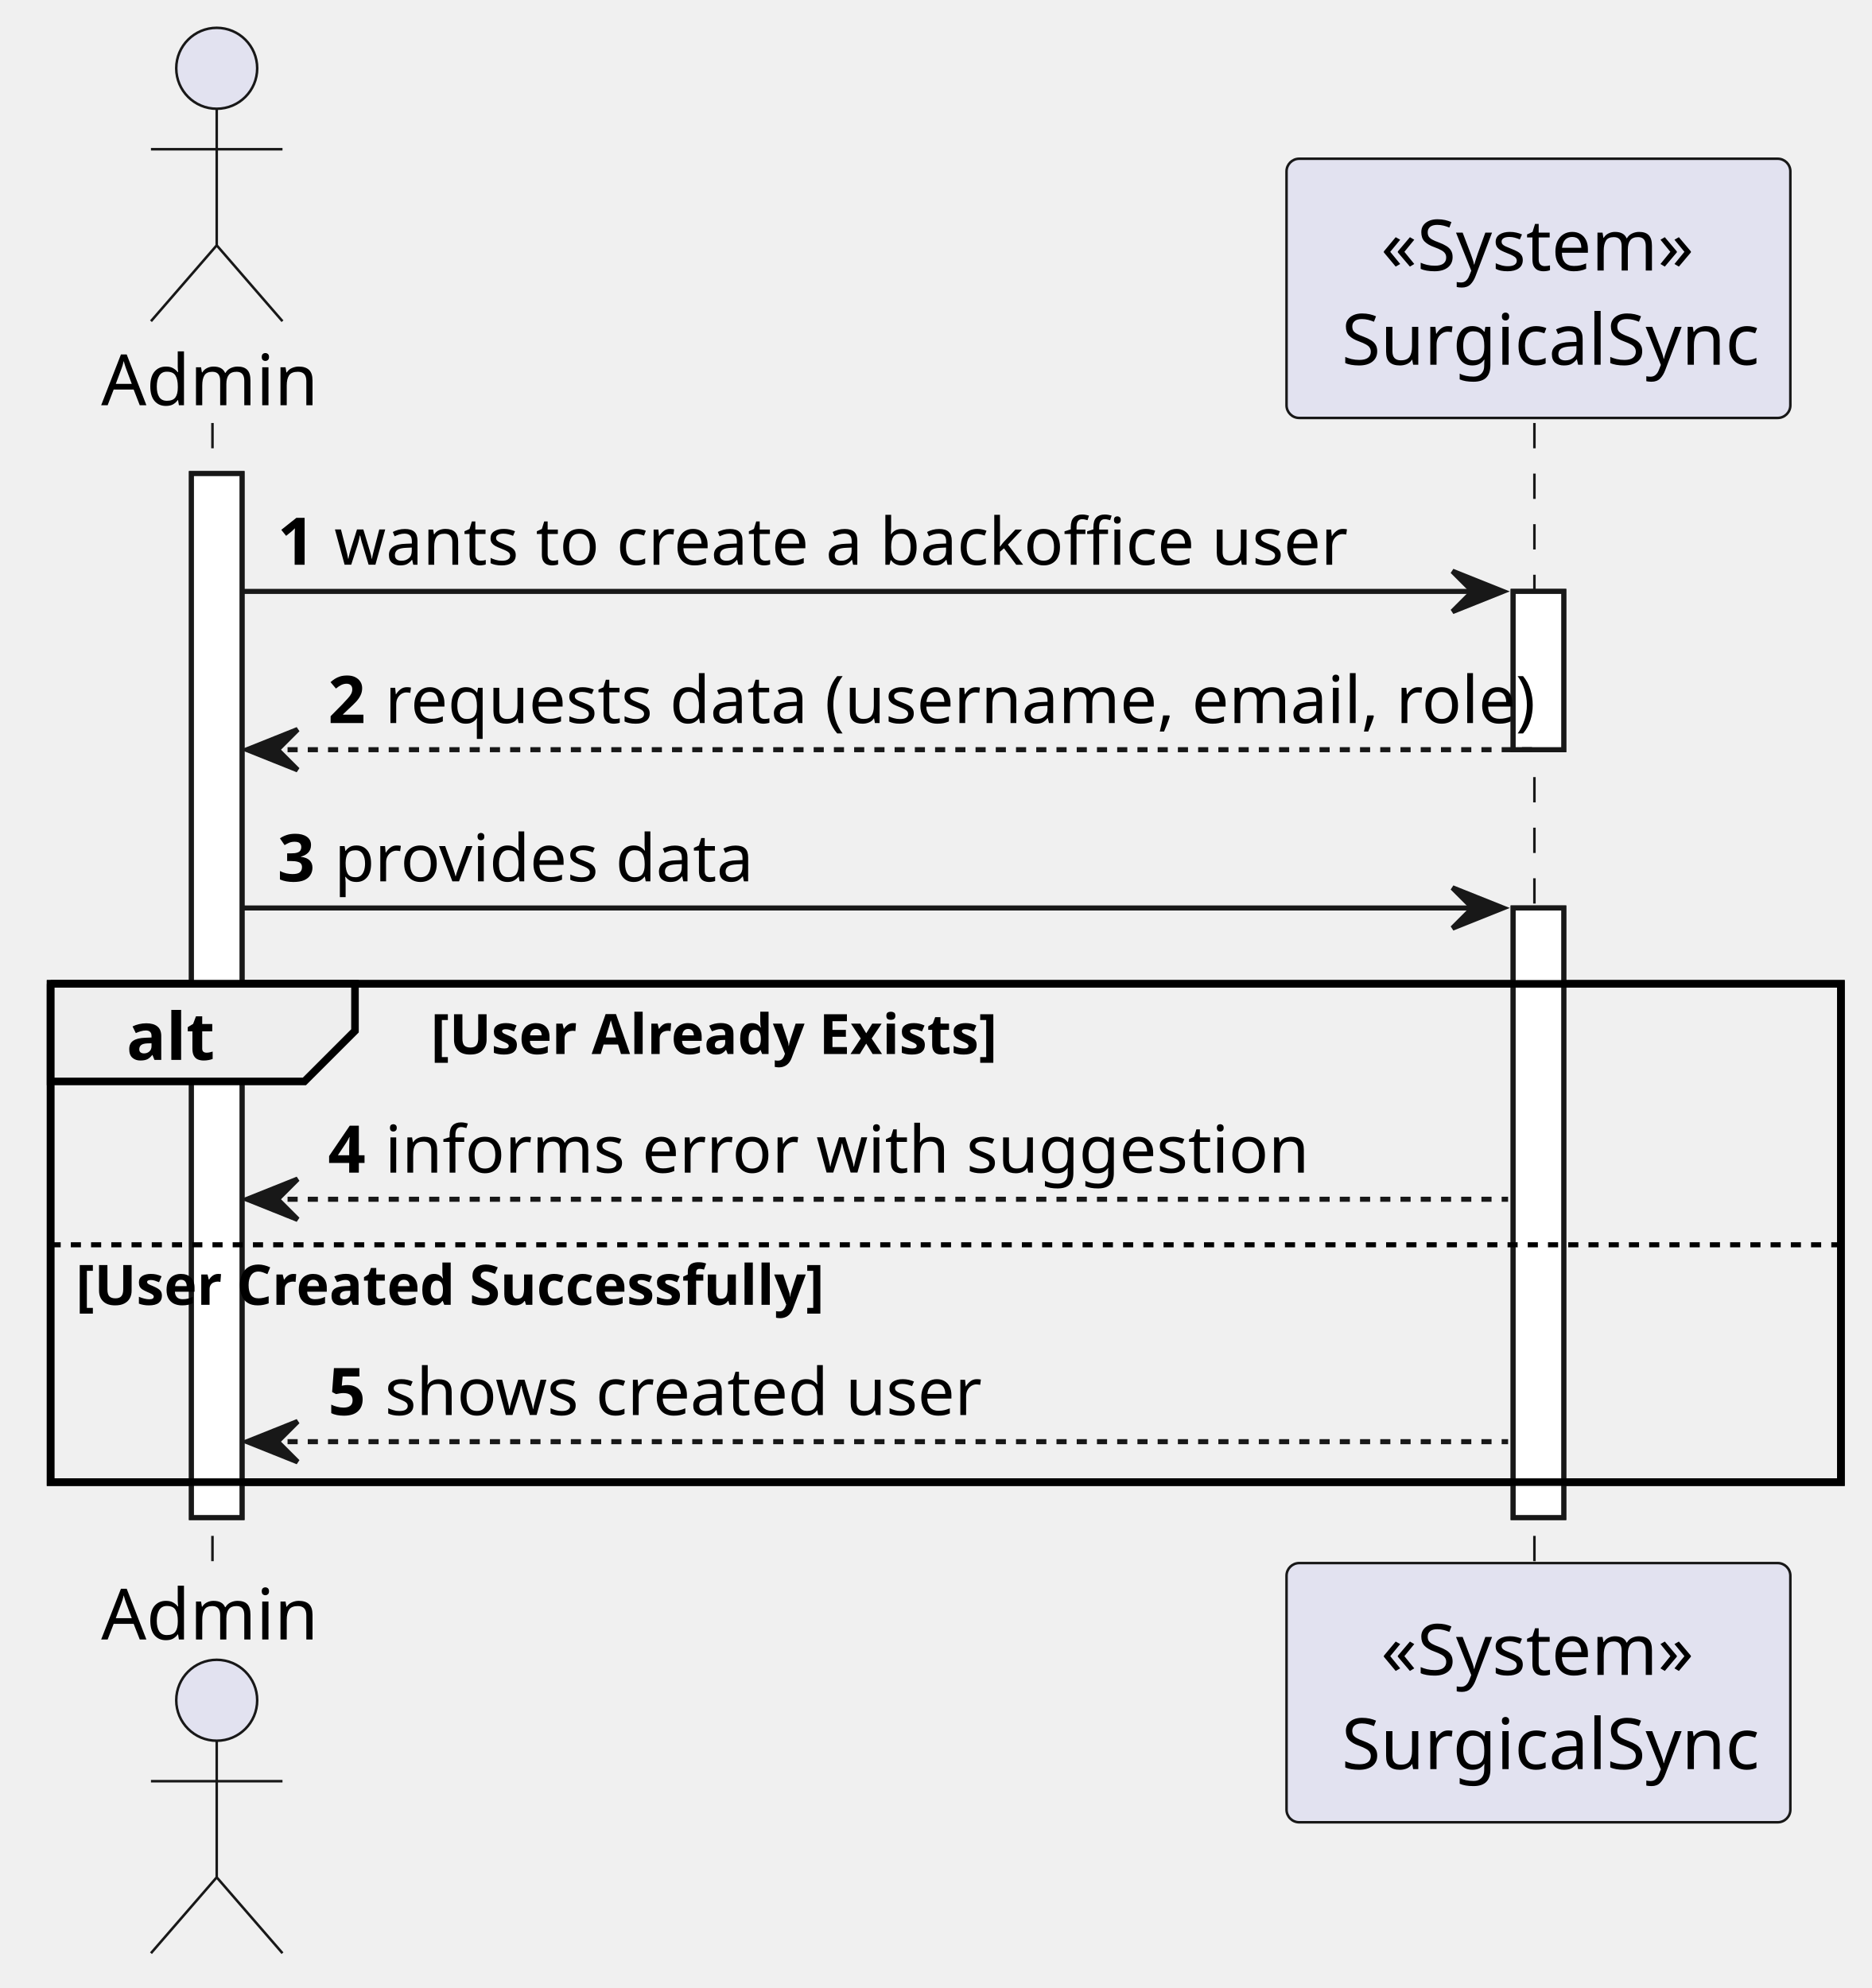
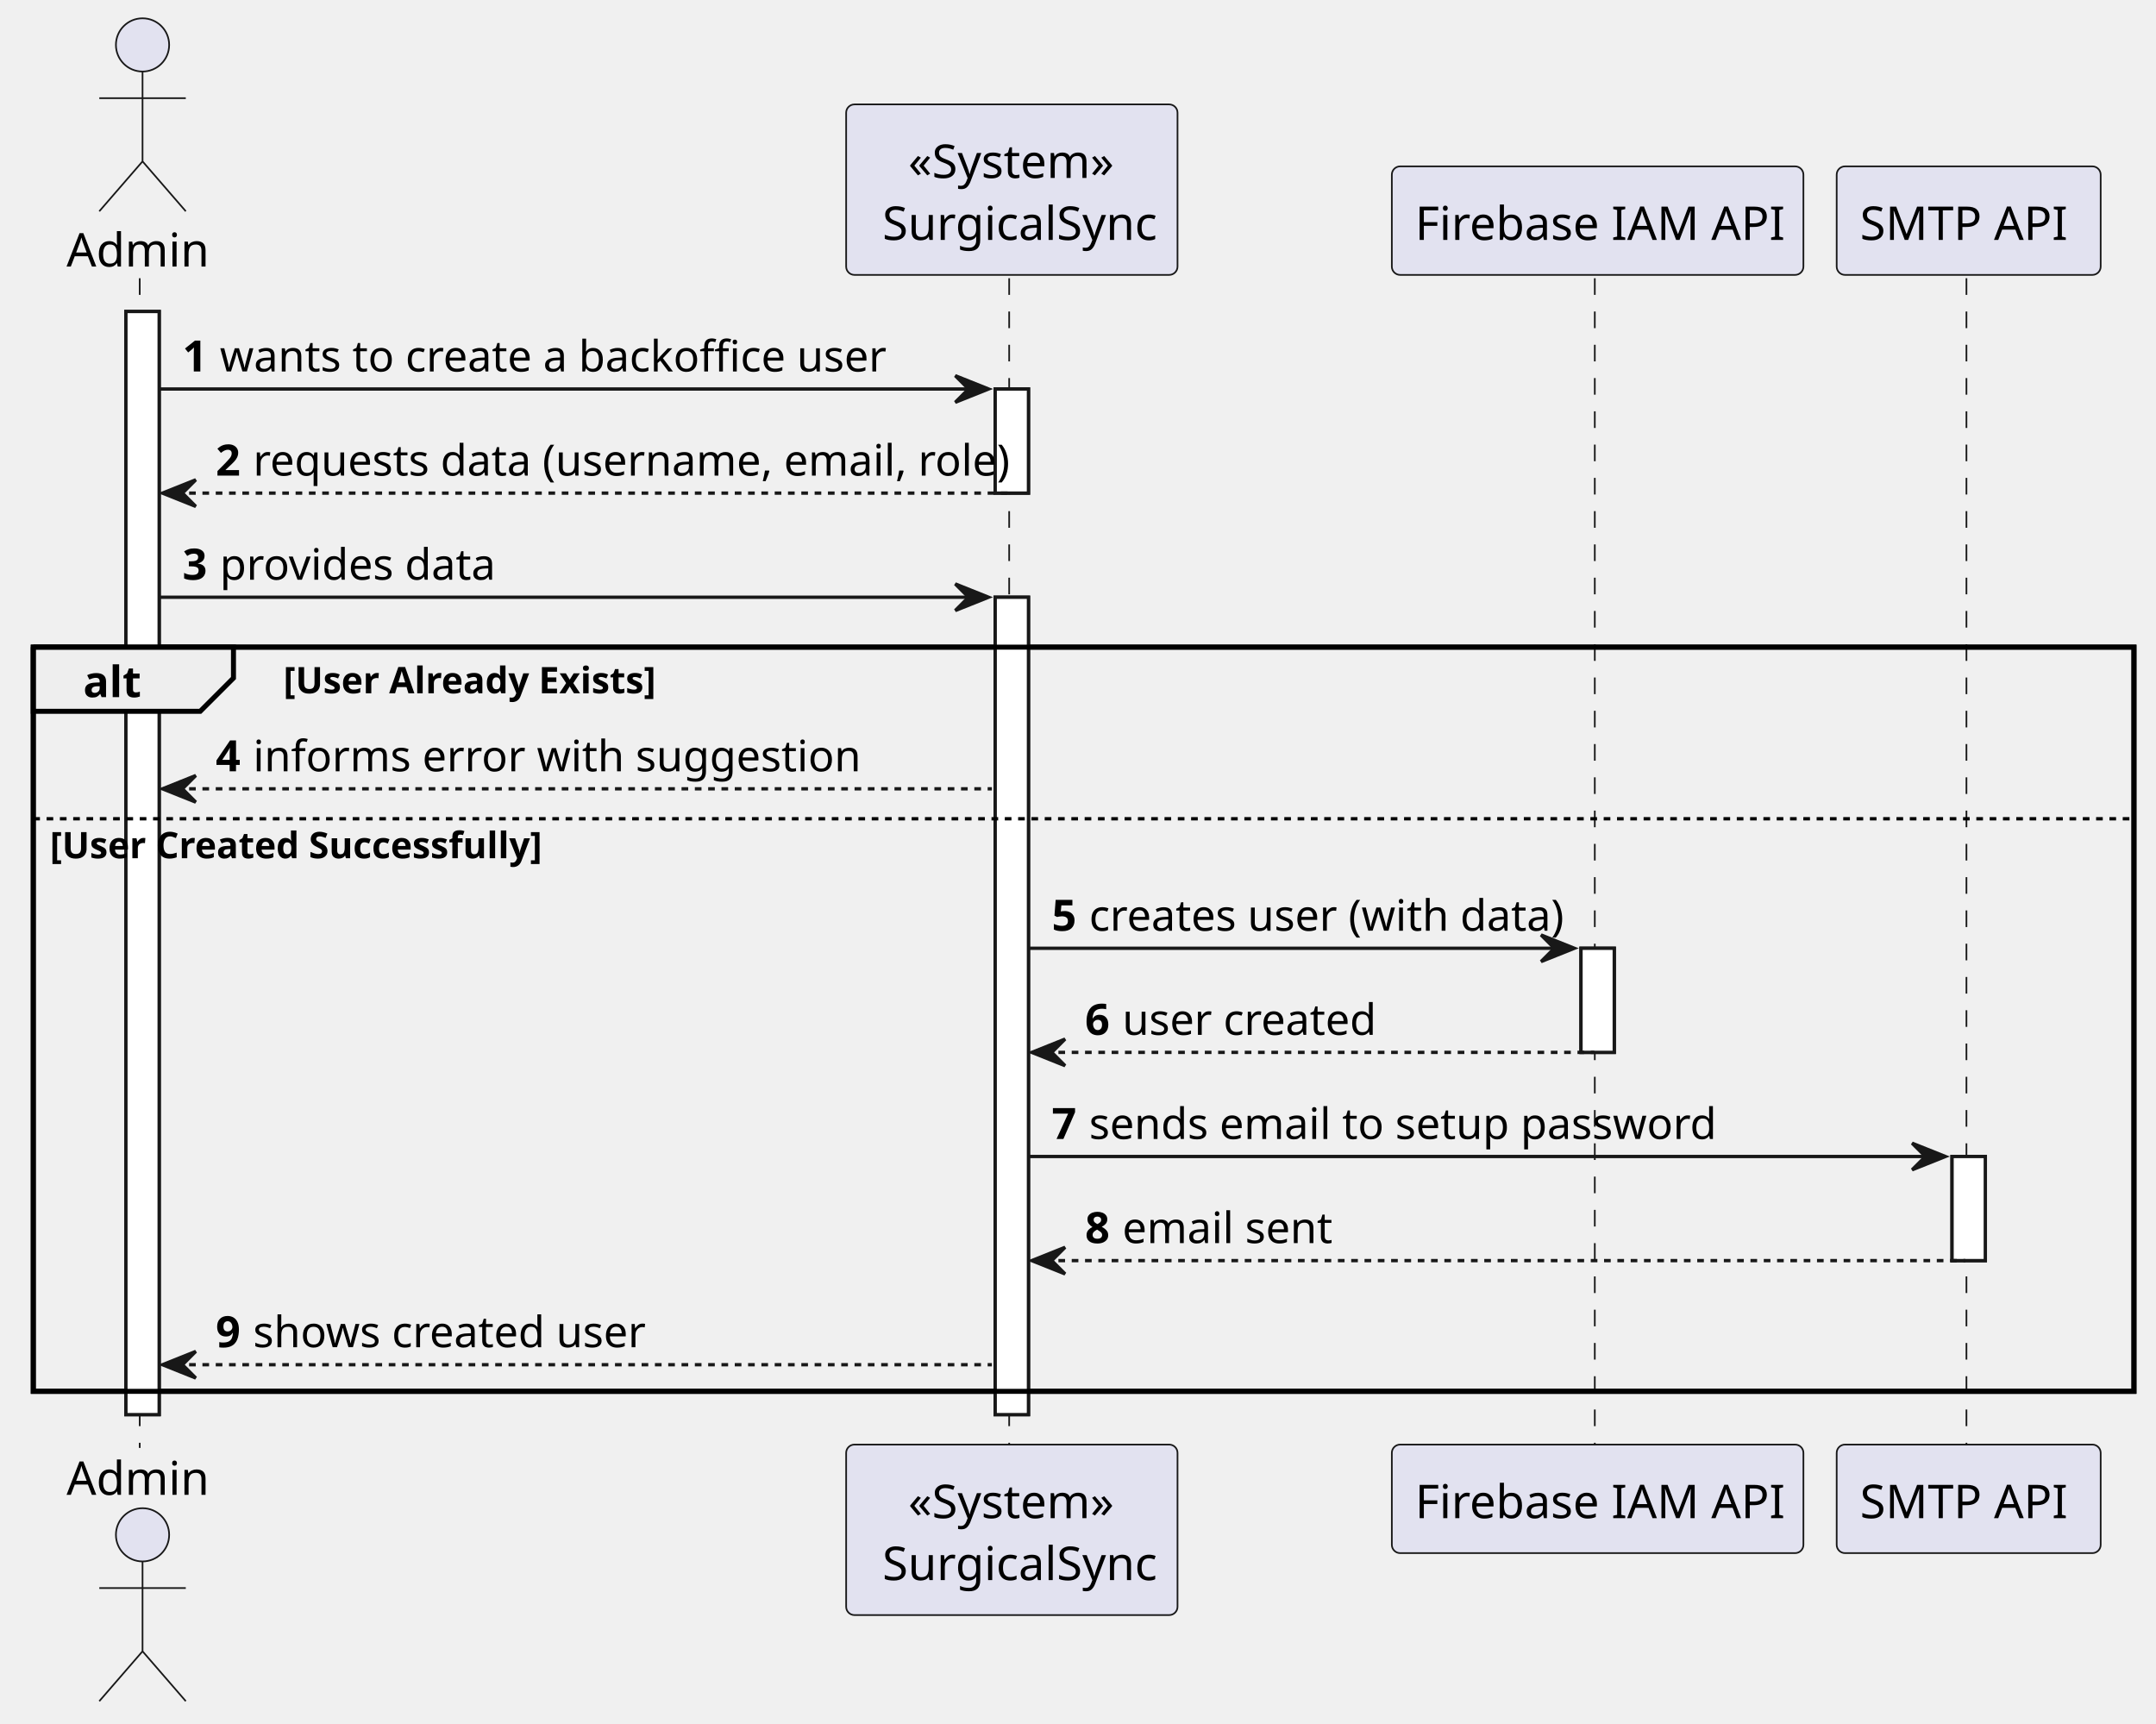
- <svg xmlns="http://www.w3.org/2000/svg" contentStyleType="text/css" height="393px" preserveAspectRatio="none" style="width:370px;height:393px;background:#FFFFFF;" version="1.1" viewBox="0 0 370 393" width="370px" zoomAndPan="magnify">
+ <svg xmlns="http://www.w3.org/2000/svg" contentStyleType="text/css" height="518px" preserveAspectRatio="none" style="width:648px;height:518px;background:#FFFFFF;" version="1.1" viewBox="0 0 648 518" width="648px" zoomAndPan="magnify">
  <defs />
  <g>
-     <rect fill="#FFFFFF" height="206.377" style="stroke:#181818;stroke-width:1.0;" width="10" x="37.841" y="93.621" />
+     <rect fill="#FFFFFF" height="331.541" style="stroke:#181818;stroke-width:1.0;" width="10" x="37.841" y="93.621" />
    <rect fill="#FFFFFF" height="31.291" style="stroke:#181818;stroke-width:1.0;" width="10" x="299.114" y="116.912" />
-     <rect fill="#FFFFFF" height="120.504" style="stroke:#181818;stroke-width:1.0;" width="10" x="299.114" y="179.494" />
-     <rect fill="none" height="98.504" style="stroke:#000000;stroke-width:1.5;" width="353.91" x="10" y="194.494" />
-     <line style="stroke:#181818;stroke-width:0.5;stroke-dasharray:5.0,5.0;" x1="42" x2="42" y1="83.621" y2="309.998" />
-     <line style="stroke:#181818;stroke-width:0.5;stroke-dasharray:5.0,5.0;" x1="303.317" x2="303.317" y1="83.621" y2="309.998" />
+     <rect fill="#FFFFFF" height="245.668" style="stroke:#181818;stroke-width:1.0;" width="10" x="299.114" y="179.494" />
+     <rect fill="#FFFFFF" height="31.291" style="stroke:#181818;stroke-width:1.0;" width="10" x="475.177" y="284.998" />
+     <rect fill="#FFFFFF" height="31.291" style="stroke:#181818;stroke-width:1.0;" width="10" x="586.701" y="347.58" />
+     <rect fill="none" height="223.668" style="stroke:#000000;stroke-width:1.5;" width="631.374" x="10" y="194.494" />
+     <line style="stroke:#181818;stroke-width:0.5;stroke-dasharray:5.0,5.0;" x1="42" x2="42" y1="83.621" y2="435.162" />
+     <line style="stroke:#181818;stroke-width:0.5;stroke-dasharray:5.0,5.0;" x1="303.317" x2="303.317" y1="83.621" y2="435.162" />
+     <line style="stroke:#181818;stroke-width:0.5;stroke-dasharray:5.0,5.0;" x1="479.326" x2="479.326" y1="83.621" y2="435.162" />
+     <line style="stroke:#181818;stroke-width:0.5;stroke-dasharray:5.0,5.0;" x1="591.029" x2="591.029" y1="83.621" y2="435.162" />
    <text fill="#000000" font-family="sans-serif" font-size="14" lengthAdjust="spacing" textLength="39.683" x="20" y="80.107">Admin</text>
    <ellipse cx="42.841" cy="13.5" fill="#E2E2F0" rx="8" ry="8" style="stroke:#181818;stroke-width:0.5;" />
    <path d="M42.841,21.5 L42.841,48.5 M29.841,29.5 L55.841,29.5 M42.841,48.5 L29.841,63.5 M42.841,48.5 L55.841,63.5 " fill="none" style="stroke:#181818;stroke-width:0.5;" />
-     <text fill="#000000" font-family="sans-serif" font-size="14" lengthAdjust="spacing" textLength="39.683" x="20" y="324.106">Admin</text>
-     <ellipse cx="42.841" cy="336.119" fill="#E2E2F0" rx="8" ry="8" style="stroke:#181818;stroke-width:0.5;" />
-     <path d="M42.841,344.119 L42.841,371.119 M29.841,352.119 L55.841,352.119 M42.841,371.119 L29.841,386.119 M42.841,371.119 L55.841,386.119 " fill="none" style="stroke:#181818;stroke-width:0.5;" />
+     <text fill="#000000" font-family="sans-serif" font-size="14" lengthAdjust="spacing" textLength="39.683" x="20" y="449.269">Admin</text>
+     <ellipse cx="42.841" cy="461.283" fill="#E2E2F0" rx="8" ry="8" style="stroke:#181818;stroke-width:0.5;" />
+     <path d="M42.841,469.283 L42.841,496.283 M29.841,477.283 L55.841,477.283 M42.841,496.283 L29.841,511.283 M42.841,496.283 L55.841,511.283 " fill="none" style="stroke:#181818;stroke-width:0.5;" />
    <rect fill="#E2E2F0" height="51.242" rx="2.5" ry="2.5" style="stroke:#181818;stroke-width:0.5;" width="99.593" x="254.317" y="31.379" />
    <text fill="#000000" font-family="sans-serif" font-size="14" lengthAdjust="spacing" textLength="62.248" x="272.99" y="53.486">«System»</text>
    <text fill="#000000" font-family="sans-serif" font-size="14" lengthAdjust="spacing" textLength="81.703" x="265.207" y="72.107">SurgicalSync</text>
-     <rect fill="#E2E2F0" height="51.242" rx="2.5" ry="2.5" style="stroke:#181818;stroke-width:0.5;" width="99.593" x="254.317" y="308.998" />
-     <text fill="#000000" font-family="sans-serif" font-size="14" lengthAdjust="spacing" textLength="62.248" x="272.99" y="331.106">«System»</text>
-     <text fill="#000000" font-family="sans-serif" font-size="14" lengthAdjust="spacing" textLength="81.703" x="265.207" y="349.727">SurgicalSync</text>
-     <rect fill="#FFFFFF" height="206.377" style="stroke:#181818;stroke-width:1.0;" width="10" x="37.841" y="93.621" />
+     <rect fill="#E2E2F0" height="51.242" rx="2.5" ry="2.5" style="stroke:#181818;stroke-width:0.5;" width="99.593" x="254.317" y="434.162" />
+     <text fill="#000000" font-family="sans-serif" font-size="14" lengthAdjust="spacing" textLength="62.248" x="272.99" y="456.269">«System»</text>
+     <text fill="#000000" font-family="sans-serif" font-size="14" lengthAdjust="spacing" textLength="81.703" x="265.207" y="474.891">SurgicalSync</text>
+     <rect fill="#E2E2F0" height="32.621" rx="2.5" ry="2.5" style="stroke:#181818;stroke-width:0.5;" width="123.703" x="418.326" y="50" />
+     <text fill="#000000" font-family="sans-serif" font-size="14" lengthAdjust="spacing" textLength="109.703" x="425.326" y="72.107">Firebase IAM API</text>
+     <rect fill="#E2E2F0" height="32.621" rx="2.5" ry="2.5" style="stroke:#181818;stroke-width:0.5;" width="123.703" x="418.326" y="434.162" />
+     <text fill="#000000" font-family="sans-serif" font-size="14" lengthAdjust="spacing" textLength="109.703" x="425.326" y="456.269">Firebase IAM API</text>
+     <rect fill="#E2E2F0" height="32.621" rx="2.5" ry="2.5" style="stroke:#181818;stroke-width:0.5;" width="79.345" x="552.029" y="50" />
+     <text fill="#000000" font-family="sans-serif" font-size="14" lengthAdjust="spacing" textLength="65.345" x="559.029" y="72.107">SMTP API</text>
+     <rect fill="#E2E2F0" height="32.621" rx="2.5" ry="2.5" style="stroke:#181818;stroke-width:0.5;" width="79.345" x="552.029" y="434.162" />
+     <text fill="#000000" font-family="sans-serif" font-size="14" lengthAdjust="spacing" textLength="65.345" x="559.029" y="456.269">SMTP API</text>
+     <rect fill="#FFFFFF" height="331.541" style="stroke:#181818;stroke-width:1.0;" width="10" x="37.841" y="93.621" />
    <rect fill="#FFFFFF" height="31.291" style="stroke:#181818;stroke-width:1.0;" width="10" x="299.114" y="116.912" />
-     <rect fill="#FFFFFF" height="120.504" style="stroke:#181818;stroke-width:1.0;" width="10" x="299.114" y="179.494" />
+     <rect fill="#FFFFFF" height="245.668" style="stroke:#181818;stroke-width:1.0;" width="10" x="299.114" y="179.494" />
+     <rect fill="#FFFFFF" height="31.291" style="stroke:#181818;stroke-width:1.0;" width="10" x="475.177" y="284.998" />
+     <rect fill="#FFFFFF" height="31.291" style="stroke:#181818;stroke-width:1.0;" width="10" x="586.701" y="347.58" />
    <polygon fill="#181818" points="287.114,112.912,297.114,116.912,287.114,120.912,291.114,116.912" style="stroke:#181818;stroke-width:1.0;" />
    <line style="stroke:#181818;stroke-width:1.0;" x1="47.841" x2="293.114" y1="116.912" y2="116.912" />
    <text fill="#000000" font-family="sans-serif" font-size="13" font-weight="bold" lengthAdjust="spacing" textLength="7.23" x="54.841" y="111.649">1</text>
    <text fill="#000000" font-family="sans-serif" font-size="13" lengthAdjust="spacing" textLength="190.042" x="66.071" y="111.649">wants to create a backoffice user</text>
    <polygon fill="#181818" points="58.841,144.203,48.841,148.203,58.841,152.203,54.841,148.203" style="stroke:#181818;stroke-width:1.0;" />
    <line style="stroke:#181818;stroke-width:1.0;stroke-dasharray:2.0,2.0;" x1="52.841" x2="303.114" y1="148.203" y2="148.203" />
    <text fill="#000000" font-family="sans-serif" font-size="13" font-weight="bold" lengthAdjust="spacing" textLength="7.23" x="64.841" y="142.94">2</text>
    <text fill="#000000" font-family="sans-serif" font-size="13" lengthAdjust="spacing" textLength="216.042" x="76.071" y="142.94">requests data (username, email, role)</text>
    <polygon fill="#181818" points="287.114,175.494,297.114,179.494,287.114,183.494,291.114,179.494" style="stroke:#181818;stroke-width:1.0;" />
    <line style="stroke:#181818;stroke-width:1.0;" x1="47.841" x2="293.114" y1="179.494" y2="179.494" />
    <text fill="#000000" font-family="sans-serif" font-size="13" font-weight="bold" lengthAdjust="spacing" textLength="7.23" x="54.841" y="174.231">3</text>
    <text fill="#000000" font-family="sans-serif" font-size="13" lengthAdjust="spacing" textLength="78.051" x="66.071" y="174.231">provides data</text>
    <path d="M10,194.494 L70.171,194.494 L70.171,203.785 L60.171,213.785 L10,213.785 L10,194.494 " fill="#EEEEEE" style="stroke:#000000;stroke-width:1.5;" />
-     <rect fill="none" height="98.504" style="stroke:#000000;stroke-width:1.5;" width="353.91" x="10" y="194.494" />
+     <rect fill="none" height="223.668" style="stroke:#000000;stroke-width:1.5;" width="631.374" x="10" y="194.494" />
    <text fill="#000000" font-family="sans-serif" font-size="13" font-weight="bold" lengthAdjust="spacing" textLength="15.171" x="25" y="209.523">alt</text>
    <text fill="#000000" font-family="sans-serif" font-size="11" font-weight="bold" lengthAdjust="spacing" textLength="110.661" x="85.171" y="208.364">[User Already Exists]</text>
    <polygon fill="#181818" points="58.841,233.076,48.841,237.076,58.841,241.076,54.841,237.076" style="stroke:#181818;stroke-width:1.0;" />
    <line style="stroke:#181818;stroke-width:1.0;stroke-dasharray:2.0,2.0;" x1="52.841" x2="298.114" y1="237.076" y2="237.076" />
    <text fill="#000000" font-family="sans-serif" font-size="13" font-weight="bold" lengthAdjust="spacing" textLength="7.23" x="64.841" y="231.814">4</text>
    <text fill="#000000" font-family="sans-serif" font-size="13" lengthAdjust="spacing" textLength="166.899" x="76.071" y="231.814">informs error with suggestion</text>
-     <line style="stroke:#000000;stroke-width:1.0;stroke-dasharray:2.0,2.0;" x1="10" x2="363.91" y1="246.076" y2="246.076" />
+     <line style="stroke:#000000;stroke-width:1.0;stroke-dasharray:2.0,2.0;" x1="10" x2="641.374" y1="246.076" y2="246.076" />
    <text fill="#000000" font-family="sans-serif" font-size="11" font-weight="bold" lengthAdjust="spacing" textLength="146.115" x="15" y="257.946">[User Created Successfully]</text>
-     <polygon fill="#181818" points="58.841,280.998,48.841,284.998,58.841,288.998,54.841,284.998" style="stroke:#181818;stroke-width:1.0;" />
-     <line style="stroke:#181818;stroke-width:1.0;stroke-dasharray:2.0,2.0;" x1="52.841" x2="298.114" y1="284.998" y2="284.998" />
-     <text fill="#000000" font-family="sans-serif" font-size="13" font-weight="bold" lengthAdjust="spacing" textLength="7.23" x="64.841" y="279.735">5</text>
-     <text fill="#000000" font-family="sans-serif" font-size="13" lengthAdjust="spacing" textLength="112.722" x="76.071" y="279.735">shows created user</text>
+     <polygon fill="#181818" points="463.177,280.998,473.177,284.998,463.177,288.998,467.177,284.998" style="stroke:#181818;stroke-width:1.0;" />
+     <line style="stroke:#181818;stroke-width:1.0;" x1="309.114" x2="469.177" y1="284.998" y2="284.998" />
+     <text fill="#000000" font-family="sans-serif" font-size="13" font-weight="bold" lengthAdjust="spacing" textLength="7.23" x="316.114" y="279.735">5</text>
+     <text fill="#000000" font-family="sans-serif" font-size="13" lengthAdjust="spacing" textLength="135.833" x="327.344" y="279.735">creates user (with data)</text>
+     <polygon fill="#181818" points="320.114,312.289,310.114,316.289,320.114,320.289,316.114,316.289" style="stroke:#181818;stroke-width:1.0;" />
+     <line style="stroke:#181818;stroke-width:1.0;stroke-dasharray:2.0,2.0;" x1="314.114" x2="479.177" y1="316.289" y2="316.289" />
+     <text fill="#000000" font-family="sans-serif" font-size="13" font-weight="bold" lengthAdjust="spacing" textLength="7.23" x="326.114" y="311.026">6</text>
+     <text fill="#000000" font-family="sans-serif" font-size="13" lengthAdjust="spacing" textLength="72.262" x="337.344" y="311.026">user created</text>
+     <polygon fill="#181818" points="574.701,343.58,584.701,347.58,574.701,351.58,578.701,347.58" style="stroke:#181818;stroke-width:1.0;" />
+     <line style="stroke:#181818;stroke-width:1.0;" x1="309.114" x2="580.701" y1="347.58" y2="347.58" />
+     <text fill="#000000" font-family="sans-serif" font-size="13" font-weight="bold" lengthAdjust="spacing" textLength="7.23" x="316.114" y="342.317">7</text>
+     <text fill="#000000" font-family="sans-serif" font-size="13" lengthAdjust="spacing" textLength="178.483" x="327.344" y="342.317">sends email to setup password</text>
+     <polygon fill="#181818" points="320.114,374.871,310.114,378.871,320.114,382.871,316.114,378.871" style="stroke:#181818;stroke-width:1.0;" />
+     <line style="stroke:#181818;stroke-width:1.0;stroke-dasharray:2.0,2.0;" x1="314.114" x2="590.701" y1="378.871" y2="378.871" />
+     <text fill="#000000" font-family="sans-serif" font-size="13" font-weight="bold" lengthAdjust="spacing" textLength="7.23" x="326.114" y="373.608">8</text>
+     <text fill="#000000" font-family="sans-serif" font-size="13" lengthAdjust="spacing" textLength="59.249" x="337.344" y="373.608">email sent</text>
+     <polygon fill="#181818" points="58.841,406.162,48.841,410.162,58.841,414.162,54.841,410.162" style="stroke:#181818;stroke-width:1.0;" />
+     <line style="stroke:#181818;stroke-width:1.0;stroke-dasharray:2.0,2.0;" x1="52.841" x2="298.114" y1="410.162" y2="410.162" />
+     <text fill="#000000" font-family="sans-serif" font-size="13" font-weight="bold" lengthAdjust="spacing" textLength="7.23" x="64.841" y="404.899">9</text>
+     <text fill="#000000" font-family="sans-serif" font-size="13" lengthAdjust="spacing" textLength="112.722" x="76.071" y="404.899">shows created user</text>
  </g>
</svg>
